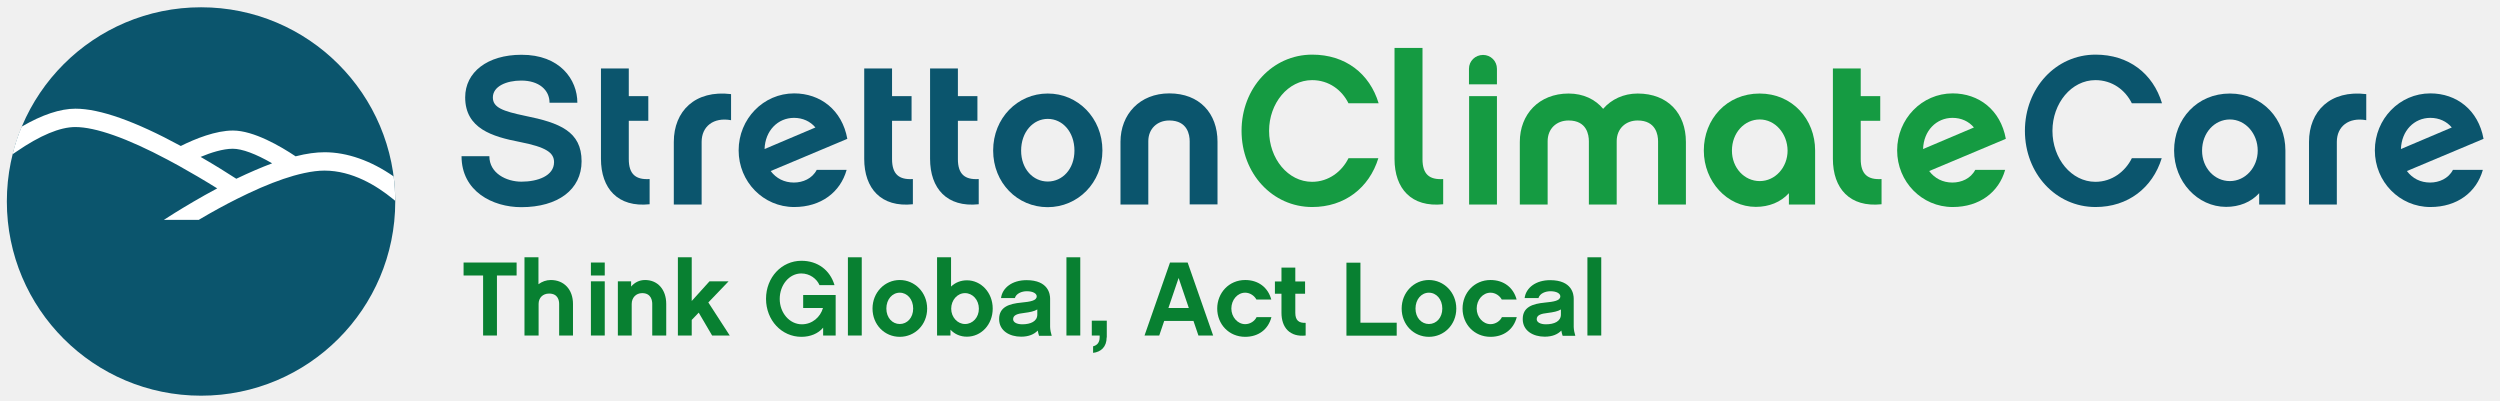
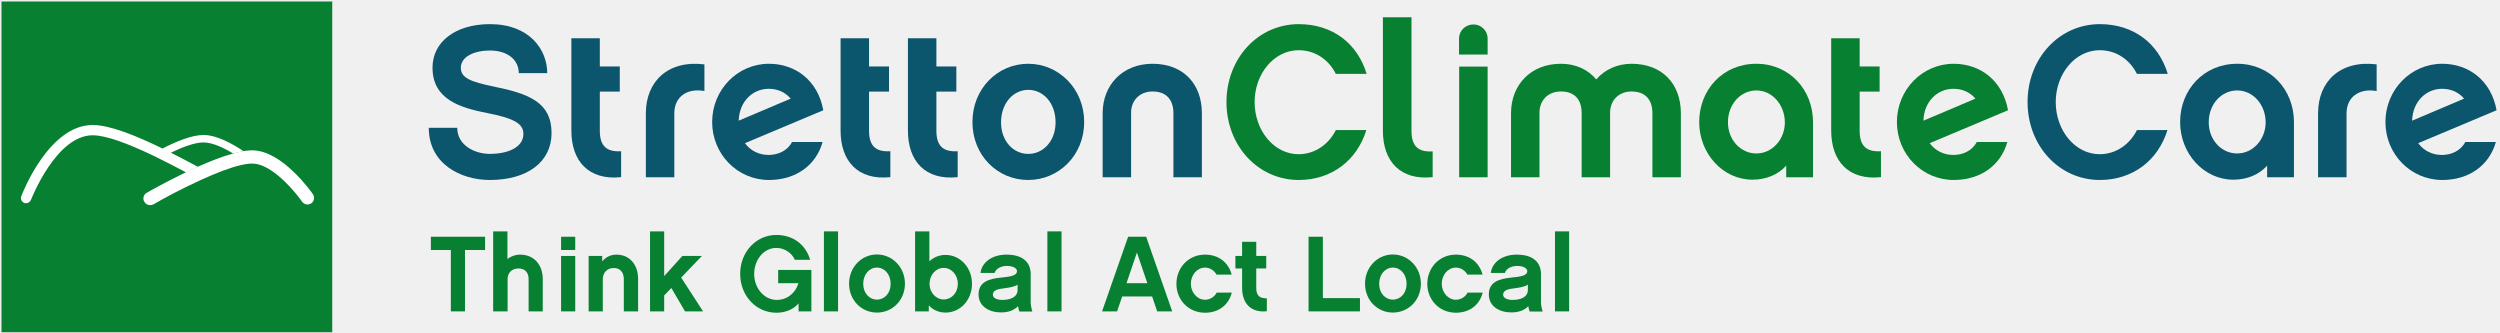
- <svg xmlns="http://www.w3.org/2000/svg" version="1.1" id="Layer_8_copy" x="0px" y="0px" viewBox="0 0 1716 274.7" style="enable-background:new 0 0 1716 274.7;" xml:space="preserve">
-   <g>
-     <path style="fill:#0B556D;" d="M396.3,70.5h-19.1c0-8.7-7.2-15.2-19.4-15.2c-10.1,0-19.5,3.9-19.5,11.6c0,6.9,6.8,9.4,22.1,12.6   c23.8,4.8,38.8,10.7,38.8,31.2c0,19.4-16.2,31.5-41.4,31.5c-19.6,0-41-10.8-41-35h19.1c0,11.8,11.8,17.5,22,17.5   c11,0,22.4-3.9,22.4-13.4c0-6.4-5.2-10.3-23.7-13.9c-18.5-3.6-37.3-9.1-37.3-30.6c0-17.2,15.2-29.2,38.6-29.2   C384.3,37.5,396.3,54.6,396.3,70.5z" />
-     <path style="fill:#0B556D;" d="M445.9,140.2c-21.8,2.3-33.4-10.8-33.4-31.2v-62h19.1V66h13.4v16.9h-13.4v26.3   c0,10.4,4.8,14.3,14.3,13.7V140.2z" />
-     <path style="fill:#0B556D;" d="M501.8,82.5c-12.1-2.2-20.2,4.3-20.2,14.9v43h-19.1v-43c0-21.1,14.6-35.8,39.3-32.8V82.5z" />
-     <path style="fill:#0B556D;" d="M581.1,116.7c-4.3,15.2-17.5,25.4-36,25.4c-21.1,0-38.1-17.3-38.1-38.9s17-39.1,38.1-39.1   c17.9,0,32.9,11.3,36.5,31.2l-52.6,22.1c3.8,5.1,9.4,7.9,15.9,7.9c6.2,0,12.6-2.7,15.7-8.7H581.1z M559.7,87.5   c-3.5-4.2-8.7-6.6-14.7-6.6c-11,0-19.8,8.7-20.2,21.4L559.7,87.5z" />
-     <path style="fill:#0B556D;" d="M626.6,140.2c-21.8,2.3-33.4-10.8-33.4-31.2v-62h19.1V66h13.4v16.9h-13.4v26.3   c0,10.4,4.8,14.3,14.3,13.7V140.2z" />
-     <path style="fill:#0B556D;" d="M671.8,140.2c-21.8,2.3-33.4-10.8-33.4-31.2v-62h19.1V66h13.4v16.9h-13.4v26.3   c0,10.4,4.8,14.3,14.3,13.7V140.2z" />
-     <path style="fill:#0B556D;" d="M756.7,103.3c0,22.2-16.9,38.9-37.6,38.9c-20.7,0-37.4-16.6-37.4-38.9s16.8-39.1,37.4-39.1   C739.8,64.1,756.7,81,756.7,103.3z M737.5,103.4c0-12.9-8.2-21.8-18.3-21.8c-10.1,0-18.3,9-18.3,21.8c0,12.6,8.2,21.2,18.3,21.2   C729.3,124.6,737.5,116,737.5,103.4z" />
-     <path style="fill:#0B556D;" d="M802.6,64.1c20.8,0,33.1,13.7,33.1,33.2v43h-19.1V96.9c0-4.2-1.4-14.2-14-14.2   c-8.4,0-14.4,5.8-14.4,14.2v43.5h-19.1v-43C769.1,78.4,782.4,64.1,802.6,64.1z" />
-     <path style="fill:#159B42;" d="M900.7,142.1c-27.3,0-48.5-23-48.5-52.3s21.2-52.3,48.5-52.3c22.7,0,39.4,12.9,45.6,33.4h-20.7   c-4.5-9.1-13.4-15.9-25-15.9c-16.5,0-29.5,15.9-29.5,34.8c0,19.1,13,35,29.5,35c11.4,0,20.5-7.1,25-16.2h20.5   C939.8,129,922.9,142.1,900.7,142.1z" />
-     <path style="fill:#159B42;" d="M957.2,32.9h19.2v76.3c0,10.5,4.8,14.3,14.2,13.7v17.3c-21.8,2.3-33.4-10.7-33.4-31.1V32.9z" />
-     <path style="fill:#159B42;" d="M1008.3,57.9V47.2c0-5.3,4.3-9.5,9.7-9.5c5.2,0,9.5,4.2,9.5,9.5v10.7H1008.3z M1027.5,140.4h-19.1   V66h19.1V140.4z" />
-     <path style="fill:#159B42;" d="M1157.2,140.4h-19.1V96.9c0-4.2-1.4-14.2-14-14.2c-8.4,0-14.4,5.8-14.4,14.2v43.5h-19.1V96.9   c0-4.2-1.3-14.2-13.9-14.2c-8.5,0-14.4,5.8-14.4,14.2v43.5h-19.1v-43c0-18.9,13.1-33.2,33.5-33.2c10.1,0,18.3,4,23.7,10.5   c5.6-6.5,14-10.5,23.7-10.5c20.8,0,33.1,13.7,33.1,33.2V140.4z" />
-     <path style="fill:#159B42;" d="M1246,140.4h-18.1v-7.8c-5.6,6.2-13.7,9.4-22.7,9.4c-19.6,0-35.7-17.3-35.7-38.7   c0-21.5,15.7-39.1,38.3-39.1c22.4,0,38.1,17.6,38.1,39.1V140.4z M1207.9,82c-10.5,0-19.1,9.1-19.1,21.4c0,11.8,8.5,20.9,19.1,20.9   s19.1-9.4,19.1-20.9C1226.9,91.6,1218.4,82,1207.9,82z" />
-     <path style="fill:#159B42;" d="M1291.5,140.2c-21.8,2.3-33.4-10.8-33.4-31.2v-62h19.1V66h13.4v16.9h-13.4v26.3   c0,10.4,4.8,14.3,14.3,13.7V140.2z" />
-     <path style="fill:#159B42;" d="M1376.3,116.7c-4.3,15.2-17.5,25.4-36,25.4c-21.1,0-38.1-17.3-38.1-38.9s17-39.1,38.1-39.1   c17.9,0,32.9,11.3,36.5,31.2l-52.6,22.1c3.8,5.1,9.4,7.9,15.9,7.9c6.2,0,12.6-2.7,15.7-8.7H1376.3z M1354.9,87.5   c-3.5-4.2-8.7-6.6-14.7-6.6c-11,0-19.8,8.7-20.2,21.4L1354.9,87.5z" />
-     <path style="fill:#0B556D;" d="M1438.4,142.1c-27.3,0-48.5-23-48.5-52.3s21.2-52.3,48.5-52.3c22.7,0,39.4,12.9,45.6,33.4h-20.7   c-4.5-9.1-13.4-15.9-25-15.9c-16.5,0-29.5,15.9-29.5,34.8c0,19.1,13,35,29.5,35c11.4,0,20.5-7.1,25-16.2h20.5   C1477.5,129,1460.6,142.1,1438.4,142.1z" />
-     <path style="fill:#0B556D;" d="M1568.8,140.4h-18.1v-7.8c-5.6,6.2-13.7,9.4-22.7,9.4c-19.6,0-35.7-17.3-35.7-38.7   c0-21.5,15.7-39.1,38.3-39.1c22.4,0,38.1,17.6,38.1,39.1V140.4z M1530.6,82c-10.5,0-19.1,9.1-19.1,21.4c0,11.8,8.5,20.9,19.1,20.9   s19.1-9.4,19.1-20.9C1549.7,91.6,1541.2,82,1530.6,82z" />
-     <path style="fill:#0B556D;" d="M1624.2,82.5c-12.1-2.2-20.2,4.3-20.2,14.9v43h-19.1v-43c0-21.1,14.6-35.8,39.3-32.8V82.5z" />
-     <path style="fill:#0B556D;" d="M1704.2,116.7c-4.3,15.2-17.5,25.4-36,25.4c-21.1,0-38.1-17.3-38.1-38.9s17-39.1,38.1-39.1   c17.9,0,32.9,11.3,36.5,31.2l-52.6,22.1c3.8,5.1,9.4,7.9,15.9,7.9c6.2,0,12.6-2.7,15.7-8.7H1704.2z M1682.9,87.5   c-3.5-4.2-8.7-6.6-14.7-6.6c-11,0-19.8,8.7-20.2,21.4L1682.9,87.5z" />
+ <svg xmlns="http://www.w3.org/2000/svg" version="1.1" x="0px" y="0px" viewBox="0 0 1678 223" style="enable-background:new 0 0 1678 223;" xml:space="preserve">
+   <g id="Layer_8_copy">
+     <g>
+       <path style="fill:#0B556D;" d="M367.3,49.1h-19.1c0-8.7-7.2-15.2-19.4-15.2c-10.1,0-19.5,3.9-19.5,11.6c0,6.9,6.8,9.4,22.1,12.6    c23.8,4.8,38.8,10.7,38.8,31.2c0,19.4-16.2,31.5-41.4,31.5c-19.6,0-41-10.8-41-35h19.1c0,11.8,11.8,17.5,22,17.5    c11,0,22.4-3.9,22.4-13.4c0-6.4-5.2-10.3-23.7-13.9c-18.5-3.6-37.3-9.1-37.3-30.6c0-17.2,15.2-29.2,38.6-29.2    C355.3,16.2,367.3,33.2,367.3,49.1z" />
+       <path style="fill:#0B556D;" d="M416.9,118.9c-21.8,2.3-33.4-10.8-33.4-31.2v-62h19.1v18.9h13.4v16.9h-13.4v26.3    c0,10.4,4.8,14.3,14.3,13.7V118.9z" />
+       <path style="fill:#0B556D;" d="M472.8,61.1c-12.1-2.2-20.2,4.3-20.2,14.9v43h-19.1V76c0-21.1,14.6-35.8,39.3-32.8V61.1z" />
+       <path style="fill:#0B556D;" d="M552.1,95.4c-4.3,15.2-17.5,25.4-36,25.4c-21.1,0-38.1-17.3-38.1-38.9s17-39.1,38.1-39.1    c17.9,0,32.9,11.3,36.5,31.2l-52.6,22.1c3.8,5.1,9.4,7.9,15.9,7.9c6.2,0,12.6-2.7,15.7-8.7H552.1z M530.7,66.2    c-3.5-4.2-8.7-6.6-14.7-6.6c-11,0-19.8,8.7-20.2,21.4L530.7,66.2z" />
+       <path style="fill:#0B556D;" d="M597.6,118.9c-21.8,2.3-33.4-10.8-33.4-31.2v-62h19.1v18.9h13.4v16.9h-13.4v26.3    c0,10.4,4.8,14.3,14.3,13.7V118.9z" />
+       <path style="fill:#0B556D;" d="M642.8,118.9c-21.8,2.3-33.4-10.8-33.4-31.2v-62h19.1v18.9h13.4v16.9h-13.4v26.3    c0,10.4,4.8,14.3,14.3,13.7V118.9z" />
+       <path style="fill:#0B556D;" d="M727.7,81.9c0,22.2-16.9,38.9-37.6,38.9c-20.7,0-37.4-16.6-37.4-38.9s16.8-39.1,37.4-39.1    C710.8,42.8,727.7,59.7,727.7,81.9z M708.5,82.1c0-12.9-8.2-21.8-18.3-21.8c-10.1,0-18.3,9-18.3,21.8c0,12.6,8.2,21.2,18.3,21.2    C700.3,103.3,708.5,94.6,708.5,82.1z" />
+       <path style="fill:#0B556D;" d="M773.6,42.8c20.8,0,33.1,13.7,33.1,33.2v43h-19.1V75.6c0-4.2-1.4-14.2-14-14.2    c-8.4,0-14.4,5.8-14.4,14.2V119h-19.1V76C740.1,57.1,753.4,42.8,773.6,42.8z" />
+       <path style="fill:#088031;" d="M871.7,120.8c-27.3,0-48.5-23-48.5-52.3s21.2-52.3,48.5-52.3c22.7,0,39.4,12.9,45.6,33.4h-20.7    c-4.5-9.1-13.4-15.9-25-15.9c-16.5,0-29.5,15.9-29.5,34.8c0,19.1,13,35,29.5,35c11.4,0,20.5-7.1,25-16.2h20.5    C910.8,107.6,893.9,120.8,871.7,120.8z" />
+       <path style="fill:#088031;" d="M928.2,11.6h19.2v76.3c0,10.5,4.8,14.3,14.2,13.7v17.3c-21.8,2.3-33.4-10.7-33.4-31.1V11.6z" />
+       <path style="fill:#088031;" d="M979.3,36.6V25.9c0-5.3,4.3-9.5,9.7-9.5c5.2,0,9.5,4.2,9.5,9.5v10.7H979.3z M998.5,119h-19.1V44.7    h19.1V119z" />
+       <path style="fill:#088031;" d="M1128.2,119h-19.1V75.6c0-4.2-1.4-14.2-14-14.2c-8.4,0-14.4,5.8-14.4,14.2V119h-19.1V75.6    c0-4.2-1.3-14.2-13.9-14.2c-8.5,0-14.4,5.8-14.4,14.2V119h-19.1V76c0-18.9,13.1-33.2,33.5-33.2c10.1,0,18.3,4,23.7,10.5    c5.6-6.5,14-10.5,23.7-10.5c20.8,0,33.1,13.7,33.1,33.2V119z" />
+       <path style="fill:#088031;" d="M1217,119h-18.1v-7.8c-5.6,6.2-13.7,9.4-22.7,9.4c-19.6,0-35.7-17.3-35.7-38.7    c0-21.5,15.7-39.1,38.3-39.1c22.4,0,38.1,17.6,38.1,39.1V119z M1178.9,60.7c-10.5,0-19.1,9.1-19.1,21.4c0,11.8,8.5,20.9,19.1,20.9    s19.1-9.4,19.1-20.9C1197.9,70.2,1189.4,60.7,1178.9,60.7z" />
+       <path style="fill:#088031;" d="M1262.5,118.9c-21.8,2.3-33.4-10.8-33.4-31.2v-62h19.1v18.9h13.4v16.9h-13.4v26.3    c0,10.4,4.8,14.3,14.3,13.7V118.9z" />
+       <path style="fill:#088031;" d="M1347.3,95.4c-4.3,15.2-17.5,25.4-36,25.4c-21.1,0-38.1-17.3-38.1-38.9s17-39.1,38.1-39.1    c17.9,0,32.9,11.3,36.5,31.2l-52.6,22.1c3.8,5.1,9.4,7.9,15.9,7.9c6.2,0,12.6-2.7,15.7-8.7H1347.3z M1325.9,66.2    c-3.5-4.2-8.7-6.6-14.7-6.6c-11,0-19.8,8.7-20.2,21.4L1325.9,66.2z" />
+       <path style="fill:#0B556D;" d="M1409.4,120.8c-27.3,0-48.5-23-48.5-52.3s21.2-52.3,48.5-52.3c22.7,0,39.4,12.9,45.6,33.4h-20.7    c-4.5-9.1-13.4-15.9-25-15.9c-16.5,0-29.5,15.9-29.5,34.8c0,19.1,13,35,29.5,35c11.4,0,20.5-7.1,25-16.2h20.5    C1448.5,107.6,1431.6,120.8,1409.4,120.8z" />
+       <path style="fill:#0B556D;" d="M1539.8,119h-18.1v-7.8c-5.6,6.2-13.7,9.4-22.7,9.4c-19.6,0-35.7-17.3-35.7-38.7    c0-21.5,15.7-39.1,38.3-39.1c22.4,0,38.1,17.6,38.1,39.1V119z M1501.6,60.7c-10.5,0-19.1,9.1-19.1,21.4c0,11.8,8.5,20.9,19.1,20.9    s19.1-9.4,19.1-20.9C1520.7,70.2,1512.2,60.7,1501.6,60.7z" />
+       <path style="fill:#0B556D;" d="M1595.2,61.1C1583.1,59,1575,65.5,1575,76v43h-19.1V76c0-21.1,14.6-35.8,39.3-32.8V61.1z" />
+       <path style="fill:#0B556D;" d="M1675.2,95.4c-4.3,15.2-17.5,25.4-36,25.4c-21.1,0-38.1-17.3-38.1-38.9s17-39.1,38.1-39.1    c17.9,0,32.9,11.3,36.5,31.2l-52.6,22.1c3.8,5.1,9.4,7.9,15.9,7.9c6.2,0,12.6-2.7,15.7-8.7H1675.2z M1653.9,66.2    c-3.5-4.2-8.7-6.6-14.7-6.6c-11,0-19.8,8.7-20.2,21.4L1653.9,66.2z" />
+     </g>
+     <g>
+       <path style="fill:#088031;" d="M312.1,167.8V209h-9.5v-41.2h-13.4v-8.9h36.4v8.9H312.1z" />
+       <path style="fill:#088031;" d="M364.3,209h-9.5v-21.7c0-2.2-0.7-7.1-6.9-7.1c-4.3,0-7.2,2.9-7.2,7.1V209H331v-53.7h9.6v18.5    c2.4-1.8,5.3-2.9,8.5-2.9c9.1,0,15.2,6.6,15.2,16.4V209z" />
+       <path style="fill:#088031;" d="M386.1,167.8h-9.5v-8.9h9.5V167.8z M386.1,209h-9.5v-37.2h9.5V209z" />
+       <path style="fill:#088031;" d="M428.2,209h-9.5v-21.7c0-2.2-0.7-7.4-6.9-7.4c-4.3,0-7.2,3.2-7.2,7.4V209h-9.5v-37.2h9.1v3.6    c2.4-2.8,5.6-4.5,9.6-4.5c8.7,0,14.5,6.6,14.5,16.4V209z" />
+       <path style="fill:#088031;" d="M445.8,198.3V209h-9.5v-53.7h9.5v30l12.2-13.5h13.1l-13.9,14.5l14.7,22.7h-12.1l-9.2-15.7    L445.8,198.3z" />
+       <path style="fill:#088031;" d="M544.8,209H536v-5.4c-3.3,4-8.7,6.3-14.9,6.3c-13.6,0-24.3-11.4-24.3-26.1    c0-14.7,10.7-26.1,24.3-26.1c11.1,0,19.6,6.3,22.7,16.7h-10.3c-1.9-4.4-6.7-8-12.5-8c-8.3,0-14.8,7.9-14.8,17.5    c0,9.5,6.7,17.4,15.2,17.4c7.1,0,12.7-4.9,14.5-11.2h-13.6v-8.9h22.3V209z" />
+       <path style="fill:#088031;" d="M562.5,209H553v-53.7h9.5V209z" />
+       <path style="fill:#088031;" d="M607.4,190.4c0,11.1-8.4,19.4-18.8,19.4s-18.7-8.3-18.7-19.4s8.4-19.6,18.7-19.6    S607.4,179.3,607.4,190.4z M597.8,190.5c0-6.4-4.1-10.9-9.2-10.9s-9.2,4.5-9.2,10.9c0,6.3,4.1,10.6,9.2,10.6    S597.8,196.8,597.8,190.5z" />
+       <path style="fill:#088031;" d="M634.7,209.8c-4.5,0-8.4-1.7-11.3-4.8v4h-9.2v-53.7h9.6v20.1c2.8-2.7,6.6-4.3,10.9-4.3    c9.7,0,17.7,8.4,17.7,19.4C652.4,201.4,644.5,209.8,634.7,209.8z M633.4,179.8c-5.3,0-9.5,4.8-9.5,10.7c0,5.8,4.3,10.5,9.5,10.5    c5.3,0,9.5-4.5,9.5-10.5C642.9,184.5,638.6,179.8,633.4,179.8z" />
+       <path style="fill:#088031;" d="M683.3,205.5c-2.5,2.6-6.2,4.2-11.4,4.2c-7.9,0-15.1-4-15.1-12.1c0-8.4,7-10.5,15.2-11.3    c6.2-0.6,10.6-1.3,10.6-4.3c0-1.9-2.5-3.5-6.8-3.5c-3.4,0-7.3,1.5-8.2,4.7h-9.5c0.9-7.1,7.7-12.3,17.5-12.3    c15.1,0,16.2,9.7,16.2,12.7v19.4c0,1.8,0.6,4.6,1.1,6.1h-8.7C683.8,208.1,683.6,206.9,683.3,205.5z M683,191.1    c-2,1.3-5.1,1.9-9,2.4c-4.7,0.5-7.6,1.5-7.6,4.3c0,2.1,2.5,3.5,6.3,3.5c5.7,0,10.3-2,10.3-6.7V191.1z" />
+       <path style="fill:#088031;" d="M712.5,209H703v-53.7h9.5V209z" />
+       <path style="fill:#088031;" d="M753.2,199l-3.4,10h-10.1l17.5-50.1h12.1l17.5,50.1h-10.1l-3.4-10H753.2z M763.1,169.5l-7,20.6h14    L763.1,169.5z" />
+       <path style="fill:#088031;" d="M808.8,209.9c-11.2,0-19.2-8.7-19.2-19.4s8-19.6,19.2-19.6c9,0,15.7,5.1,17.9,13.4h-10.2    c-1.3-2.5-4.3-4.7-7.7-4.7c-5.3,0-9.5,4.9-9.5,10.9c0,5.8,4.3,10.7,9.5,10.7c3.5,0,6.6-2.2,7.8-4.8h10.2    C824.6,204.9,817.8,209.9,808.8,209.9z" />
+       <path style="fill:#088031;" d="M850.4,208.9c-10.9,1.2-16.7-5.4-16.7-15.6v-13.1h-4.5v-8.4h4.5v-9.5h9.5v9.5h6.7v8.4h-6.7v13.1    c0,5.2,2.4,7.1,7.1,6.9V208.9z" />
+       <path style="fill:#088031;" d="M887.9,200.1h24.9v8.9h-34.5v-50.1h9.6V200.1z" />
+       <path style="fill:#088031;" d="M953.7,190.4c0,11.1-8.4,19.4-18.8,19.4s-18.7-8.3-18.7-19.4s8.4-19.6,18.7-19.6    S953.7,179.3,953.7,190.4z M944.1,190.5c0-6.4-4.1-10.9-9.2-10.9s-9.2,4.5-9.2,10.9c0,6.3,4.1,10.6,9.2,10.6    S944.1,196.8,944.1,190.5z" />
+       <path style="fill:#088031;" d="M977.2,209.9c-11.2,0-19.2-8.7-19.2-19.4s8-19.6,19.2-19.6c9,0,15.7,5.1,17.9,13.4h-10.2    c-1.3-2.5-4.3-4.7-7.7-4.7c-5.3,0-9.5,4.9-9.5,10.9c0,5.8,4.3,10.7,9.5,10.7c3.5,0,6.6-2.2,7.8-4.8h10.2    C993,204.9,986.2,209.9,977.2,209.9z" />
+       <path style="fill:#088031;" d="M1025.8,205.5c-2.5,2.6-6.2,4.2-11.4,4.2c-7.9,0-15.1-4-15.1-12.1c0-8.4,7-10.5,15.2-11.3    c6.2-0.6,10.6-1.3,10.6-4.3c0-1.9-2.5-3.5-6.8-3.5c-3.4,0-7.3,1.5-8.2,4.7h-9.5c0.9-7.1,7.7-12.3,17.5-12.3    c15.1,0,16.2,9.7,16.2,12.7v19.4c0,1.8,0.6,4.6,1.1,6.1h-8.7C1026.3,208.1,1026,206.9,1025.8,205.5z M1025.5,191.1    c-2,1.3-5.1,1.9-9,2.4c-4.7,0.5-7.6,1.5-7.6,4.3c0,2.1,2.5,3.5,6.3,3.5c5.7,0,10.3-2,10.3-6.7V191.1z" />
+       <path style="fill:#088031;" d="M1053.2,209h-9.5v-53.7h9.5V209z" />
+     </g>
+     <g id="ICON_copy">
+       <g>
+         <rect x="1" y="1" style="fill:#088031;" width="222" height="222" />
+       </g>
+       <g id="Guides_copy">
+ 		</g>
+     </g>
  </g>
-   <g>
-     <path style="fill:#088031;" d="M341.1,189.1v41.2h-9.5v-41.2h-13.4v-8.9h36.4v8.9H341.1z" />
-     <path style="fill:#088031;" d="M393.3,230.3h-9.5v-21.7c0-2.2-0.7-7.1-6.9-7.1c-4.3,0-7.2,2.9-7.2,7.1v21.7H360v-53.7h9.6v18.5   c2.4-1.8,5.3-2.9,8.5-2.9c9.1,0,15.2,6.6,15.2,16.4V230.3z" />
-     <path style="fill:#088031;" d="M415.1,189.1h-9.5v-8.9h9.5V189.1z M415.1,230.3h-9.5v-37.2h9.5V230.3z" />
-     <path style="fill:#088031;" d="M457.2,230.3h-9.5v-21.7c0-2.2-0.7-7.4-6.9-7.4c-4.3,0-7.2,3.2-7.2,7.4v21.7h-9.5v-37.2h9.1v3.6   c2.4-2.8,5.6-4.5,9.6-4.5c8.7,0,14.5,6.6,14.5,16.4V230.3z" />
-     <path style="fill:#088031;" d="M474.8,219.6v10.7h-9.5v-53.7h9.5v30l12.2-13.5h13.1l-13.9,14.5l14.7,22.7h-12.1l-9.2-15.7   L474.8,219.6z" />
-     <path style="fill:#088031;" d="M573.8,230.3H565v-5.4c-3.3,4-8.7,6.3-14.9,6.3c-13.6,0-24.3-11.4-24.3-26.1   c0-14.7,10.7-26.1,24.3-26.1c11.1,0,19.6,6.3,22.7,16.7h-10.3c-1.9-4.4-6.7-8-12.5-8c-8.3,0-14.8,7.9-14.8,17.5   c0,9.5,6.7,17.4,15.2,17.4c7.1,0,12.7-4.9,14.5-11.2h-13.6v-8.9h22.3V230.3z" />
-     <path style="fill:#088031;" d="M591.5,230.3H582v-53.7h9.5V230.3z" />
-     <path style="fill:#088031;" d="M636.4,211.8c0,11.1-8.4,19.4-18.8,19.4s-18.7-8.3-18.7-19.4s8.4-19.6,18.7-19.6   S636.4,200.7,636.4,211.8z M626.8,211.8c0-6.4-4.1-10.9-9.2-10.9s-9.2,4.5-9.2,10.9c0,6.3,4.1,10.6,9.2,10.6   S626.8,218.1,626.8,211.8z" />
-     <path style="fill:#088031;" d="M663.7,231.1c-4.5,0-8.4-1.7-11.3-4.8v4h-9.2v-53.7h9.6v20.1c2.8-2.7,6.6-4.3,10.9-4.3   c9.7,0,17.7,8.4,17.7,19.4C681.4,222.8,673.5,231.1,663.7,231.1z M662.4,201.2c-5.3,0-9.5,4.8-9.5,10.7c0,5.8,4.3,10.5,9.5,10.5   c5.3,0,9.5-4.5,9.5-10.5C671.9,205.8,667.6,201.2,662.4,201.2z" />
-     <path style="fill:#088031;" d="M712.3,226.9c-2.5,2.6-6.2,4.2-11.4,4.2c-7.9,0-15.1-4-15.1-12.1c0-8.4,7-10.5,15.2-11.3   c6.2-0.6,10.6-1.3,10.6-4.3c0-1.9-2.5-3.5-6.8-3.5c-3.4,0-7.3,1.5-8.2,4.7h-9.5c0.9-7.1,7.7-12.3,17.5-12.3   c15.1,0,16.2,9.7,16.2,12.7v19.4c0,1.8,0.6,4.6,1.1,6.1h-8.7C712.8,229.4,712.6,228.2,712.3,226.9z M712,212.4   c-2,1.3-5.1,1.9-9,2.4c-4.7,0.5-7.6,1.5-7.6,4.3c0,2.1,2.5,3.5,6.3,3.5c5.7,0,10.3-2,10.3-6.7V212.4z" />
-     <path style="fill:#088031;" d="M741.5,230.3H732v-53.7h9.5V230.3z" />
-     <path style="fill:#088031;" d="M759.6,231.6c0,6.5-3.9,10-9.3,10.6v-4.5c3-0.7,4.5-2.9,4.5-6.1v-1.3h-5.4v-10.2h10.3V231.6z" />
-     <path style="fill:#088031;" d="M799.1,220.3l-3.4,10h-10.1l17.5-50.1h12.1l17.5,50.1h-10.1l-3.4-10H799.1z M809,190.8l-7,20.6h14   L809,190.8z" />
-     <path style="fill:#088031;" d="M854.7,231.2c-11.2,0-19.2-8.7-19.2-19.4s8-19.6,19.2-19.6c9,0,15.7,5.1,17.9,13.4h-10.2   c-1.3-2.5-4.3-4.7-7.7-4.7c-5.3,0-9.5,4.9-9.5,10.9c0,5.8,4.3,10.7,9.5,10.7c3.5,0,6.6-2.2,7.8-4.8h10.2   C870.5,226.2,863.7,231.2,854.7,231.2z" />
-     <path style="fill:#088031;" d="M896.3,230.3c-10.9,1.2-16.7-5.4-16.7-15.6v-13.1h-4.5v-8.4h4.5v-9.5h9.5v9.5h6.7v8.4h-6.7v13.1   c0,5.2,2.4,7.1,7.1,6.9V230.3z" />
-     <path style="fill:#088031;" d="M933.8,221.5h24.9v8.9h-34.5v-50.1h9.6V221.5z" />
-     <path style="fill:#088031;" d="M999.6,211.8c0,11.1-8.4,19.4-18.8,19.4s-18.7-8.3-18.7-19.4s8.4-19.6,18.7-19.6   S999.6,200.7,999.6,211.8z M990,211.8c0-6.4-4.1-10.9-9.2-10.9s-9.2,4.5-9.2,10.9c0,6.3,4.1,10.6,9.2,10.6S990,218.1,990,211.8z" />
-     <path style="fill:#088031;" d="M1023.1,231.2c-11.2,0-19.2-8.7-19.2-19.4s8-19.6,19.2-19.6c9,0,15.7,5.1,17.9,13.4h-10.2   c-1.3-2.5-4.3-4.7-7.7-4.7c-5.3,0-9.5,4.9-9.5,10.9c0,5.8,4.3,10.7,9.5,10.7c3.5,0,6.6-2.2,7.8-4.8h10.2   C1038.9,226.2,1032.1,231.2,1023.1,231.2z" />
-     <path style="fill:#088031;" d="M1071.7,226.9c-2.5,2.6-6.2,4.2-11.4,4.2c-7.9,0-15.1-4-15.1-12.1c0-8.4,7-10.5,15.2-11.3   c6.2-0.6,10.6-1.3,10.6-4.3c0-1.9-2.5-3.5-6.8-3.5c-3.4,0-7.3,1.5-8.2,4.7h-9.5c0.9-7.1,7.7-12.3,17.5-12.3   c15.1,0,16.2,9.7,16.2,12.7v19.4c0,1.8,0.6,4.6,1.1,6.1h-8.7C1072.2,229.4,1071.9,228.2,1071.7,226.9z M1071.4,212.4   c-2,1.3-5.1,1.9-9,2.4c-4.7,0.5-7.6,1.5-7.6,4.3c0,2.1,2.5,3.5,6.3,3.5c5.7,0,10.3-2,10.3-6.7V212.4z" />
-     <path style="fill:#088031;" d="M1099.1,230.3h-9.5v-53.7h9.5V230.3z" />
-   </g>
-   <g id="ICON_copy">
-     <circle style="fill:#0B556D;" cx="138" cy="138.3" r="133.3" />
+   <g id="Layer_1">
+     <g id="Hill_Paths_copy_3">
+ 	</g>
+     <g id="ICON_copy_2">
+       <g id="Guides_copy_2">
+ 		</g>
+     </g>
    <g>
-       <path style="fill:#FFFFFF;" d="M270.2,121.1c-15.5-10.8-31.9-16.6-47.4-16.6c-5.8,0-12.5,0.9-19.9,2.8    c-10.3-6.9-28.8-17.7-43-17.7c-11.8,0-25.8,5.6-35.8,10.6C92.8,83.2,68.5,74.6,51.8,74.6c-10.4,0-22.8,4.1-36.9,12.3    c-2.6,6.1-4.7,12.5-6.3,19l2.5-1.7c16.4-11.3,30.1-17,40.6-17c13.8,0,35.7,7.7,63.3,22.4c2.5,1.3,5,2.7,7.6,4.1    c8.6,4.8,17.5,10,26.5,15.6c-11.8,6.3-22.1,12.5-28.9,16.7l-7.7,4.9h24l0.6-0.4c8.8-5.2,17.4-9.9,25.6-14c2.6-1.3,5.1-2.5,7.6-3.7    c11.6-5.5,22.2-9.6,31.3-12.2c2.5-0.7,4.9-1.3,7.2-1.8c5.1-1.1,9.8-1.7,13.9-1.7c19.2,0,36,10.5,46.8,19.3l1.7,1.4    C271.3,132.2,270.9,126.6,270.2,121.1z M162.2,122.7c-6-3.9-14.6-9.3-24.5-15c6.9-2.9,15.3-5.6,22.1-5.6c6.3,0,15.8,3.5,27,10    C179.3,114.9,171,118.5,162.2,122.7z" />
+       <path style="fill:none;" d="M114.7,102.4c6.3,3.2,12.5,6.5,18.2,9.5c8-3.6,16.4-6.9,23.8-8.9c-6.4-3.9-14-7.5-20-7.5    C130.7,95.6,122.5,98.7,114.7,102.4z" />
+       <path style="fill:#FFFFFF;" d="M136.6,90.6c-7.7,0-18.3,4.3-27.5,9.1c-17.4-8.5-35.3-15.8-46.9-15.8c-29.4,0-47.2,45.8-47.9,47.8    c-0.7,1.8,0.2,3.8,2,4.5c0.4,0.2,0.8,0.2,1.2,0.2c1.4,0,2.7-0.9,3.3-2.3c0.2-0.4,16.8-43.3,41.4-43.3c9.3,0,24.3,5.9,39.3,13    c1.8,0.9,3.7,1.8,5.5,2.7c6.2,3.1,12.3,6.2,17.9,9.2c2.6-1.2,5.2-2.5,8-3.7c-5.6-3-11.8-6.3-18.2-9.5c7.8-3.8,16-6.9,21.9-6.9    c6,0,13.6,3.6,20,7.5c2.4-0.7,4.7-1.2,6.9-1.6C155.8,96.3,145.2,90.6,136.6,90.6z" />
+       <path style="fill:#FFFFFF;" d="M210,130.3c-0.8-1.2-20.6-29.4-40.7-29.4c-1.8,0-3.7,0.2-5.8,0.5c-2.2,0.4-4.5,0.9-6.9,1.6    c-7.4,2-15.7,5.3-23.8,8.9c-2.7,1.2-5.4,2.5-8,3.7c-13.9,6.7-25.3,13.2-26.3,13.8c-2.2,1.2-2.9,4-1.6,6.1c0.8,1.4,2.3,2.2,3.9,2.2    c0.8,0,1.5-0.2,2.3-0.6c6.5-3.8,18.9-10.5,31.7-16.3c2.7-1.2,5.5-2.4,8.2-3.6c9.1-3.8,17.8-6.7,24-7.3c0.8-0.1,1.7-0.1,2.4-0.1    c1.1,0,2.3,0.2,3.5,0.4c12,2.8,25.3,18.6,29.8,25.1c1.4,2,4.2,2.6,6.3,1.1C210.9,135.1,211.4,132.3,210,130.3z" />
    </g>
  </g>
</svg>
